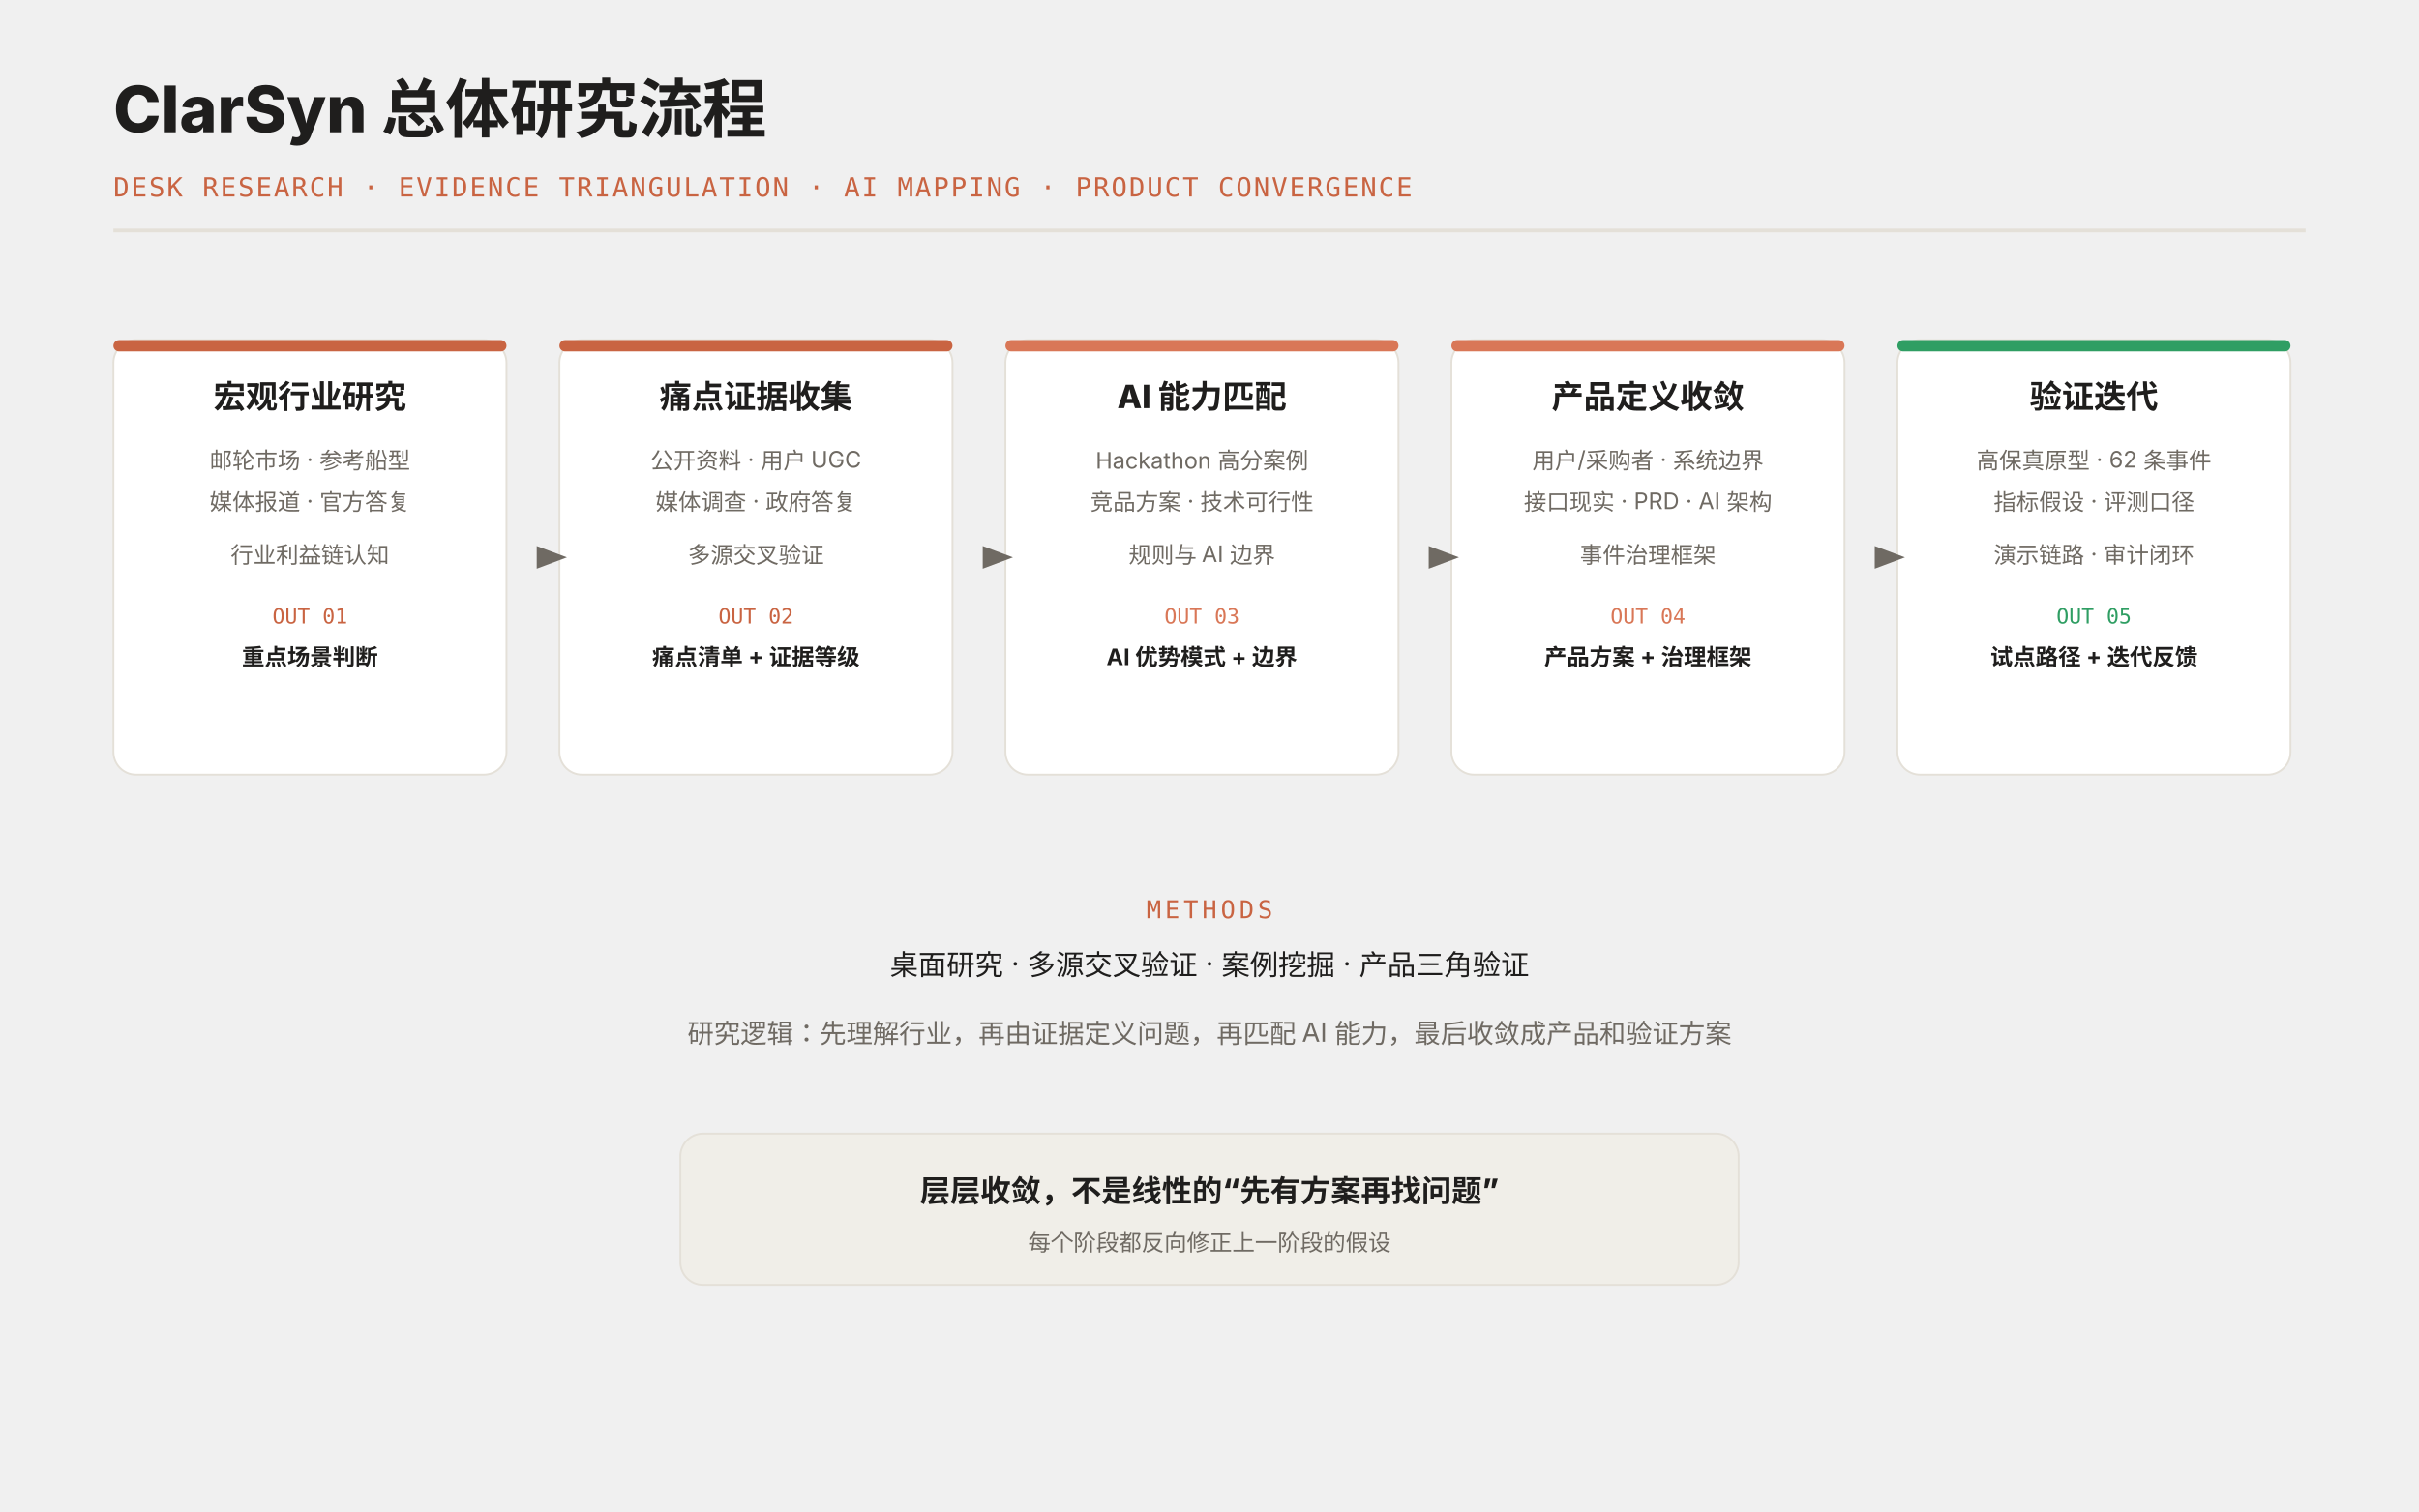
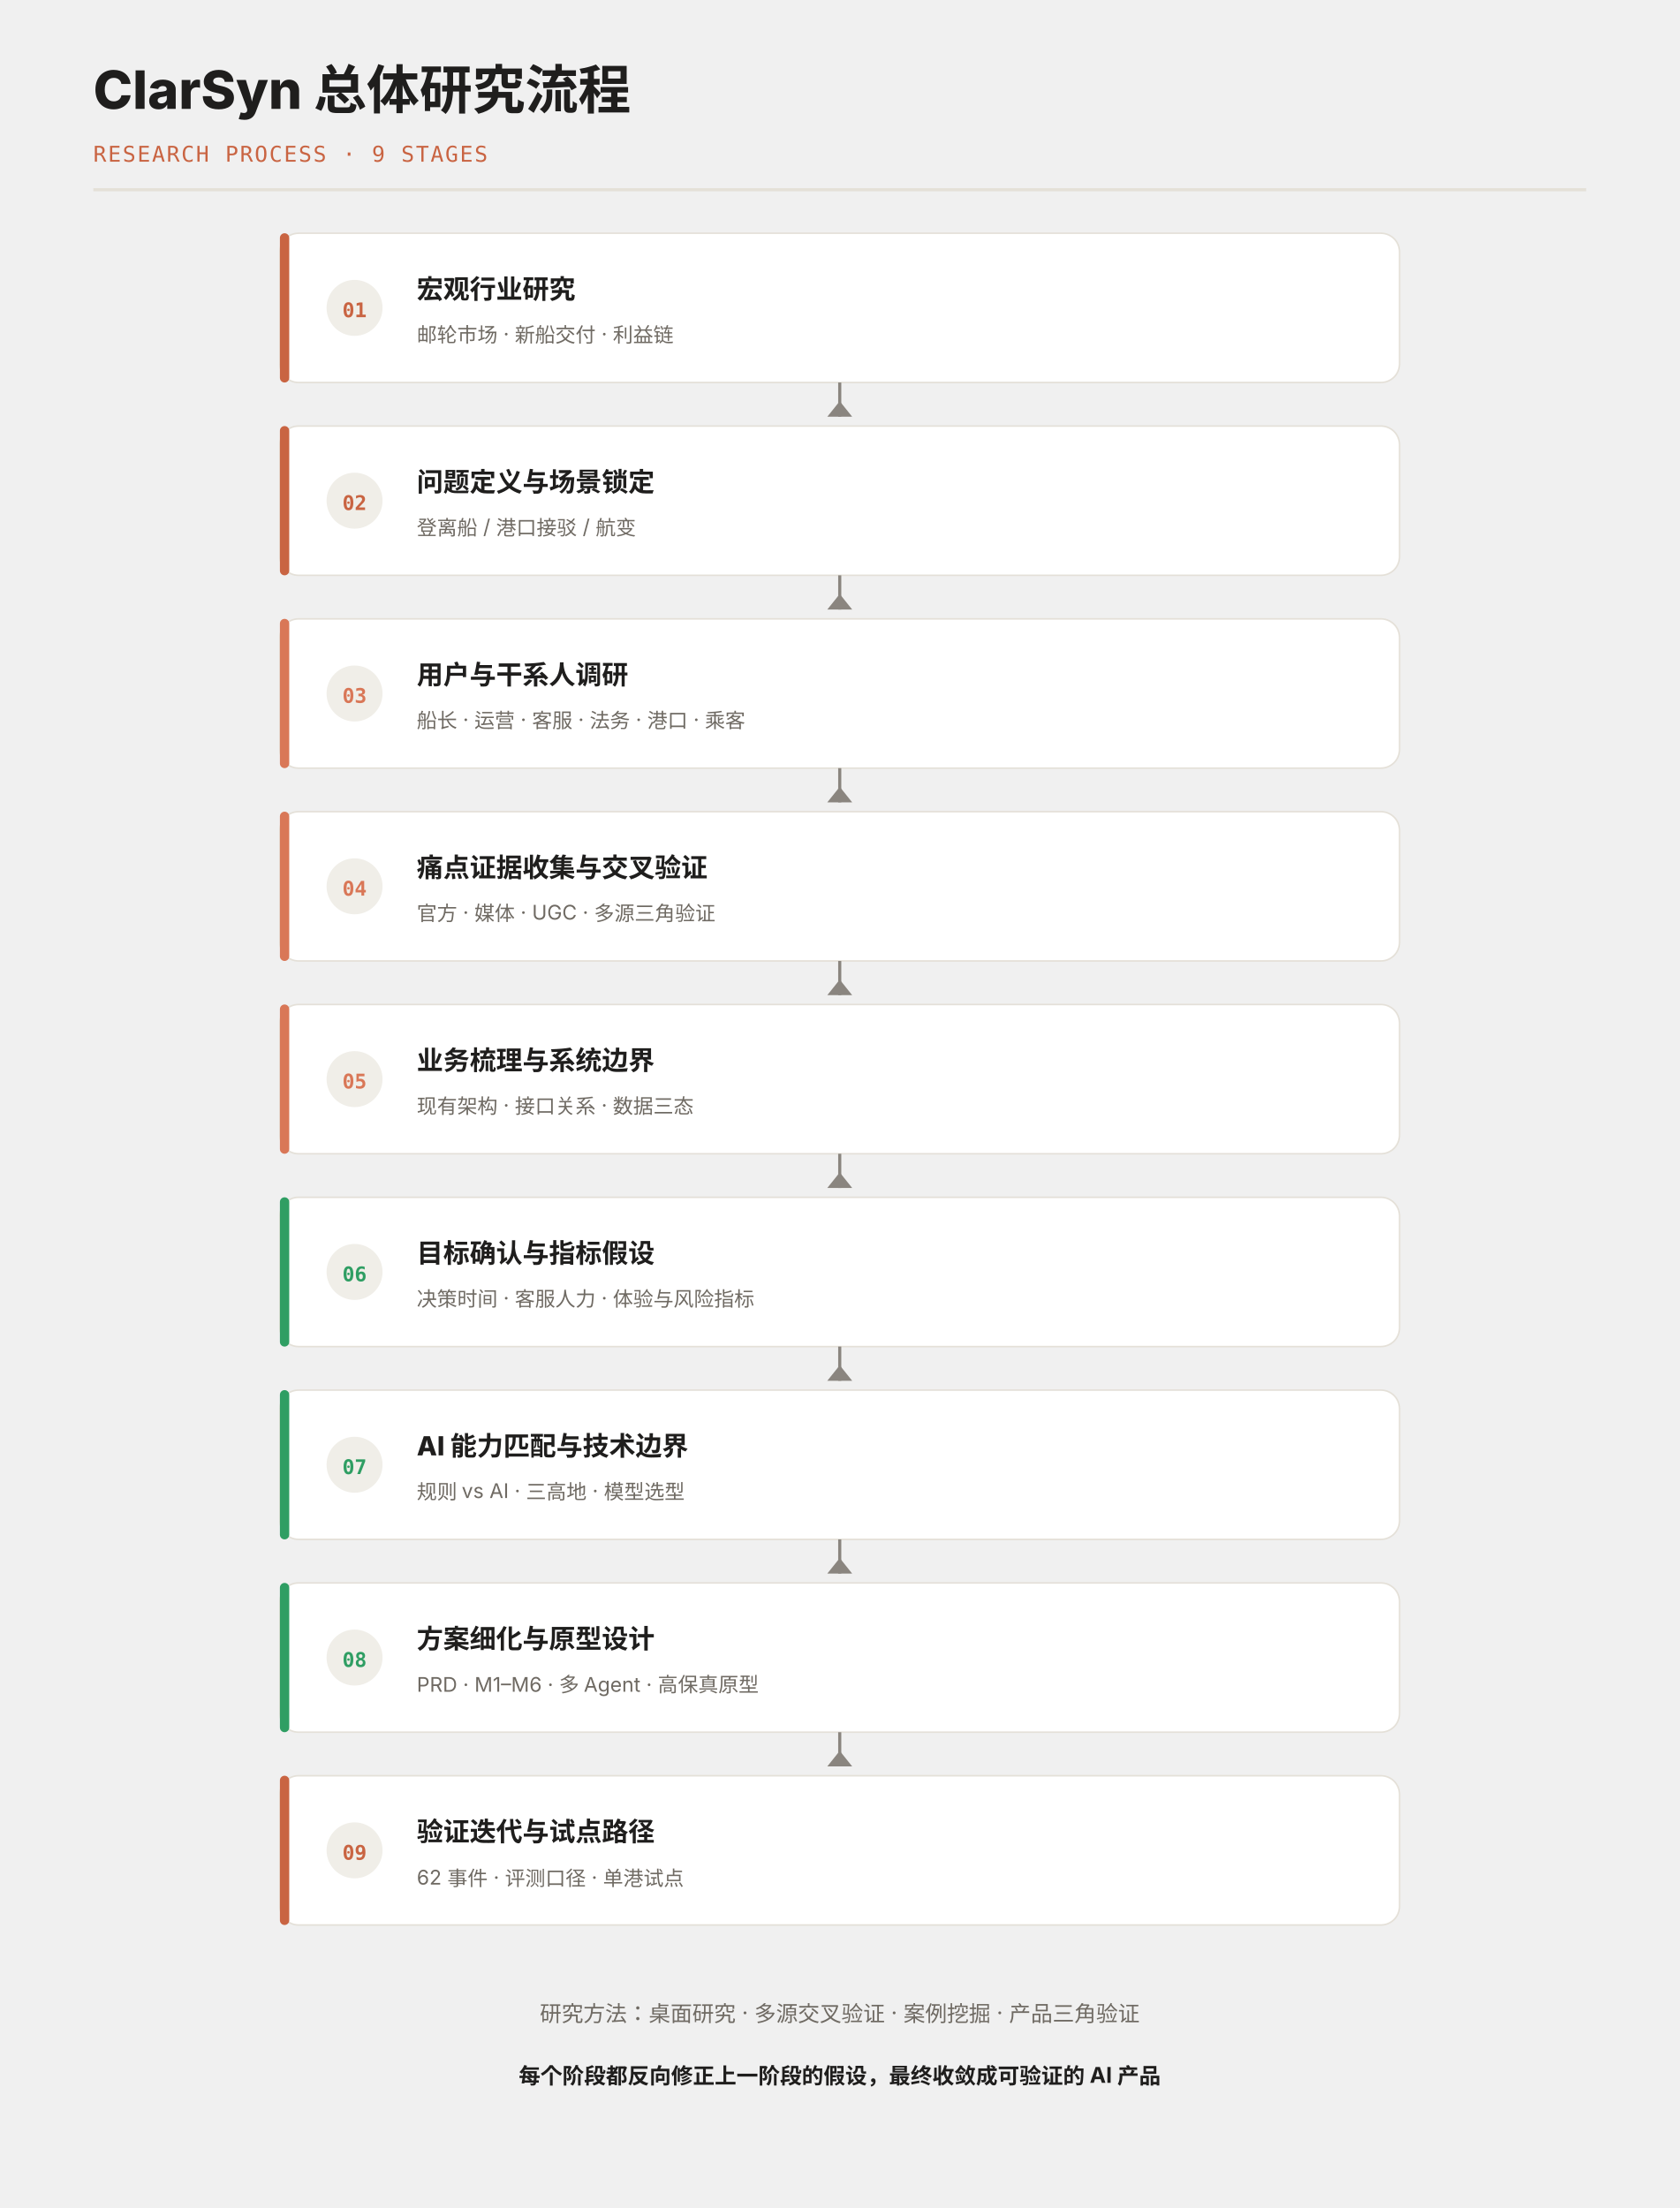
- <svg xmlns="http://www.w3.org/2000/svg" width="1280" height="800" viewBox="0 0 1280 800">
+ <svg xmlns="http://www.w3.org/2000/svg" width="1080" height="1420" viewBox="0 0 1080 1420">
  <text x="60" y="70" font-family="Inter, Segoe UI, sans-serif" font-size="34" font-weight="800" fill="#1F1E1D">ClarSyn 总体研究流程</text>
-   <text x="60" y="104" font-family="JetBrains Mono, monospace" font-size="14" fill="#C96442" letter-spacing="1">DESK RESEARCH · EVIDENCE TRIANGULATION · AI MAPPING · PRODUCT CONVERGENCE</text>
-   <line x1="60" y1="122" x2="1220" y2="122" stroke="#E4E0D8" stroke-width="2" />
-   <rect x="60" y="180" width="208" height="230" rx="12" fill="#FFFFFF" stroke="#E4E0D8" />
-   <rect x="60" y="180" width="208" height="6" rx="3" fill="#C96442" />
-   <text x="164" y="216" text-anchor="middle" font-family="Inter, Segoe UI, sans-serif" font-size="17" font-weight="800" fill="#1F1E1D">宏观行业研究</text>
-   <text x="164" y="248" text-anchor="middle" font-family="Inter, Segoe UI, sans-serif" font-size="12" fill="#6F6A63">邮轮市场 · 参考船型</text>
-   <text x="164" y="270" text-anchor="middle" font-family="Inter, Segoe UI, sans-serif" font-size="12" fill="#6F6A63">媒体报道 · 官方答复</text>
-   <text x="164" y="298" text-anchor="middle" font-family="Inter, Segoe UI, sans-serif" font-size="12" fill="#6F6A63">行业利益链认知</text>
-   <text x="164" y="330" text-anchor="middle" font-family="JetBrains Mono, monospace" font-size="11" fill="#C96442">OUT 01</text>
-   <text x="164" y="352" text-anchor="middle" font-family="Inter, Segoe UI, sans-serif" font-size="12" font-weight="700" fill="#1F1E1D">重点场景判断</text>
-   <rect x="296" y="180" width="208" height="230" rx="12" fill="#FFFFFF" stroke="#E4E0D8" />
-   <rect x="296" y="180" width="208" height="6" rx="3" fill="#C96442" />
-   <text x="400" y="216" text-anchor="middle" font-family="Inter, Segoe UI, sans-serif" font-size="17" font-weight="800" fill="#1F1E1D">痛点证据收集</text>
-   <text x="400" y="248" text-anchor="middle" font-family="Inter, Segoe UI, sans-serif" font-size="12" fill="#6F6A63">公开资料 · 用户 UGC</text>
-   <text x="400" y="270" text-anchor="middle" font-family="Inter, Segoe UI, sans-serif" font-size="12" fill="#6F6A63">媒体调查 · 政府答复</text>
-   <text x="400" y="298" text-anchor="middle" font-family="Inter, Segoe UI, sans-serif" font-size="12" fill="#6F6A63">多源交叉验证</text>
-   <text x="400" y="330" text-anchor="middle" font-family="JetBrains Mono, monospace" font-size="11" fill="#C96442">OUT 02</text>
-   <text x="400" y="352" text-anchor="middle" font-family="Inter, Segoe UI, sans-serif" font-size="12" font-weight="700" fill="#1F1E1D">痛点清单 + 证据等级</text>
-   <rect x="532" y="180" width="208" height="230" rx="12" fill="#FFFFFF" stroke="#E4E0D8" />
-   <rect x="532" y="180" width="208" height="6" rx="3" fill="#D97757" />
-   <text x="636" y="216" text-anchor="middle" font-family="Inter, Segoe UI, sans-serif" font-size="17" font-weight="800" fill="#1F1E1D">AI 能力匹配</text>
-   <text x="636" y="248" text-anchor="middle" font-family="Inter, Segoe UI, sans-serif" font-size="12" fill="#6F6A63">Hackathon 高分案例</text>
-   <text x="636" y="270" text-anchor="middle" font-family="Inter, Segoe UI, sans-serif" font-size="12" fill="#6F6A63">竞品方案 · 技术可行性</text>
-   <text x="636" y="298" text-anchor="middle" font-family="Inter, Segoe UI, sans-serif" font-size="12" fill="#6F6A63">规则与 AI 边界</text>
-   <text x="636" y="330" text-anchor="middle" font-family="JetBrains Mono, monospace" font-size="11" fill="#D97757">OUT 03</text>
-   <text x="636" y="352" text-anchor="middle" font-family="Inter, Segoe UI, sans-serif" font-size="12" font-weight="700" fill="#1F1E1D">AI 优势模式 + 边界</text>
-   <rect x="768" y="180" width="208" height="230" rx="12" fill="#FFFFFF" stroke="#E4E0D8" />
-   <rect x="768" y="180" width="208" height="6" rx="3" fill="#D97757" />
-   <text x="872" y="216" text-anchor="middle" font-family="Inter, Segoe UI, sans-serif" font-size="17" font-weight="800" fill="#1F1E1D">产品定义收敛</text>
-   <text x="872" y="248" text-anchor="middle" font-family="Inter, Segoe UI, sans-serif" font-size="12" fill="#6F6A63">用户/采购者 · 系统边界</text>
-   <text x="872" y="270" text-anchor="middle" font-family="Inter, Segoe UI, sans-serif" font-size="12" fill="#6F6A63">接口现实 · PRD · AI 架构</text>
-   <text x="872" y="298" text-anchor="middle" font-family="Inter, Segoe UI, sans-serif" font-size="12" fill="#6F6A63">事件治理框架</text>
-   <text x="872" y="330" text-anchor="middle" font-family="JetBrains Mono, monospace" font-size="11" fill="#D97757">OUT 04</text>
-   <text x="872" y="352" text-anchor="middle" font-family="Inter, Segoe UI, sans-serif" font-size="12" font-weight="700" fill="#1F1E1D">产品方案 + 治理框架</text>
-   <rect x="1004" y="180" width="208" height="230" rx="12" fill="#FFFFFF" stroke="#E4E0D8" />
-   <rect x="1004" y="180" width="208" height="6" rx="3" fill="#2F9E63" />
-   <text x="1108" y="216" text-anchor="middle" font-family="Inter, Segoe UI, sans-serif" font-size="17" font-weight="800" fill="#1F1E1D">验证迭代</text>
-   <text x="1108" y="248" text-anchor="middle" font-family="Inter, Segoe UI, sans-serif" font-size="12" fill="#6F6A63">高保真原型 · 62 条事件</text>
-   <text x="1108" y="270" text-anchor="middle" font-family="Inter, Segoe UI, sans-serif" font-size="12" fill="#6F6A63">指标假设 · 评测口径</text>
-   <text x="1108" y="298" text-anchor="middle" font-family="Inter, Segoe UI, sans-serif" font-size="12" fill="#6F6A63">演示链路 · 审计闭环</text>
-   <text x="1108" y="330" text-anchor="middle" font-family="JetBrains Mono, monospace" font-size="11" fill="#2F9E63">OUT 05</text>
-   <text x="1108" y="352" text-anchor="middle" font-family="Inter, Segoe UI, sans-serif" font-size="12" font-weight="700" fill="#1F1E1D">试点路径 + 迭代反馈</text>
-   <path d="M268 295 L284 295 L284 289 L300 295 L284 301 L284 295 L268 295 Z" fill="#6F6A63" />
-   <path d="M504 295 L520 295 L520 289 L536 295 L520 301 L520 295 L504 295 Z" fill="#6F6A63" />
-   <path d="M740 295 L756 295 L756 289 L772 295 L756 301 L756 295 L740 295 Z" fill="#6F6A63" />
-   <path d="M976 295 L992 295 L992 289 L1008 295 L992 301 L992 295 L976 295 Z" fill="#6F6A63" />
-   <text x="640" y="486" text-anchor="middle" font-family="JetBrains Mono, monospace" font-size="13" fill="#C96442" letter-spacing="2">METHODS</text>
-   <text x="640" y="516" text-anchor="middle" font-family="Inter, Segoe UI, sans-serif" font-size="15" fill="#1F1E1D">桌面研究 · 多源交叉验证 · 案例挖掘 · 产品三角验证</text>
-   <text x="640" y="552" text-anchor="middle" font-family="Inter, Segoe UI, sans-serif" font-size="14" fill="#6F6A63">研究逻辑：先理解行业，再由证据定义问题，再匹配 AI 能力，最后收敛成产品和验证方案</text>
-   <rect x="360" y="600" width="560" height="80" rx="12" fill="#F0EEE8" stroke="#E4E0D8" />
-   <text x="640" y="636" text-anchor="middle" font-family="Inter, Segoe UI, sans-serif" font-size="16" font-weight="800" fill="#1F1E1D">层层收敛，不是线性的“先有方案再找问题”</text>
-   <text x="640" y="662" text-anchor="middle" font-family="Inter, Segoe UI, sans-serif" font-size="12" fill="#6F6A63">每个阶段都反向修正上一阶段的假设</text>
+   <text x="60" y="104" font-family="JetBrains Mono, monospace" font-size="14" fill="#C96442" letter-spacing="1">RESEARCH PROCESS · 9 STAGES</text>
+   <line x1="60" y1="122" x2="1020" y2="122" stroke="#E4E0D8" stroke-width="2" />
+   <rect x="180" y="150" width="720" height="96" rx="12" fill="#FFFFFF" stroke="#E4E0D8" />
+   <rect x="180" y="150" width="6" height="96" rx="3" fill="#C96442" />
+   <circle cx="228" cy="198" r="18" fill="#F0EEE8" />
+   <text x="228" y="204" text-anchor="middle" font-family="JetBrains Mono, monospace" font-size="13" font-weight="700" fill="#C96442">01</text>
+   <text x="268" y="192" font-family="Inter, Segoe UI, sans-serif" font-size="17" font-weight="800" fill="#1F1E1D">宏观行业研究</text>
+   <text x="268" y="220" font-family="Inter, Segoe UI, sans-serif" font-size="13" fill="#6F6A63">邮轮市场 · 新船交付 · 利益链</text>
+   <line x1="540" y1="246" x2="540" y2="268" stroke="#8A857F" stroke-width="2" />
+   <path d="M532 268 L540 258 L548 268 Z" fill="#8A857F" />
+   <rect x="180" y="274" width="720" height="96" rx="12" fill="#FFFFFF" stroke="#E4E0D8" />
+   <rect x="180" y="274" width="6" height="96" rx="3" fill="#C96442" />
+   <circle cx="228" cy="322" r="18" fill="#F0EEE8" />
+   <text x="228" y="328" text-anchor="middle" font-family="JetBrains Mono, monospace" font-size="13" font-weight="700" fill="#C96442">02</text>
+   <text x="268" y="316" font-family="Inter, Segoe UI, sans-serif" font-size="17" font-weight="800" fill="#1F1E1D">问题定义与场景锁定</text>
+   <text x="268" y="344" font-family="Inter, Segoe UI, sans-serif" font-size="13" fill="#6F6A63">登离船 / 港口接驳 / 航变</text>
+   <line x1="540" y1="370" x2="540" y2="392" stroke="#8A857F" stroke-width="2" />
+   <path d="M532 392 L540 382 L548 392 Z" fill="#8A857F" />
+   <rect x="180" y="398" width="720" height="96" rx="12" fill="#FFFFFF" stroke="#E4E0D8" />
+   <rect x="180" y="398" width="6" height="96" rx="3" fill="#D97757" />
+   <circle cx="228" cy="446" r="18" fill="#F0EEE8" />
+   <text x="228" y="452" text-anchor="middle" font-family="JetBrains Mono, monospace" font-size="13" font-weight="700" fill="#D97757">03</text>
+   <text x="268" y="440" font-family="Inter, Segoe UI, sans-serif" font-size="17" font-weight="800" fill="#1F1E1D">用户与干系人调研</text>
+   <text x="268" y="468" font-family="Inter, Segoe UI, sans-serif" font-size="13" fill="#6F6A63">船长 · 运营 · 客服 · 法务 · 港口 · 乘客</text>
+   <line x1="540" y1="494" x2="540" y2="516" stroke="#8A857F" stroke-width="2" />
+   <path d="M532 516 L540 506 L548 516 Z" fill="#8A857F" />
+   <rect x="180" y="522" width="720" height="96" rx="12" fill="#FFFFFF" stroke="#E4E0D8" />
+   <rect x="180" y="522" width="6" height="96" rx="3" fill="#D97757" />
+   <circle cx="228" cy="570" r="18" fill="#F0EEE8" />
+   <text x="228" y="576" text-anchor="middle" font-family="JetBrains Mono, monospace" font-size="13" font-weight="700" fill="#D97757">04</text>
+   <text x="268" y="564" font-family="Inter, Segoe UI, sans-serif" font-size="17" font-weight="800" fill="#1F1E1D">痛点证据收集与交叉验证</text>
+   <text x="268" y="592" font-family="Inter, Segoe UI, sans-serif" font-size="13" fill="#6F6A63">官方 · 媒体 · UGC · 多源三角验证</text>
+   <line x1="540" y1="618" x2="540" y2="640" stroke="#8A857F" stroke-width="2" />
+   <path d="M532 640 L540 630 L548 640 Z" fill="#8A857F" />
+   <rect x="180" y="646" width="720" height="96" rx="12" fill="#FFFFFF" stroke="#E4E0D8" />
+   <rect x="180" y="646" width="6" height="96" rx="3" fill="#D97757" />
+   <circle cx="228" cy="694" r="18" fill="#F0EEE8" />
+   <text x="228" y="700" text-anchor="middle" font-family="JetBrains Mono, monospace" font-size="13" font-weight="700" fill="#D97757">05</text>
+   <text x="268" y="688" font-family="Inter, Segoe UI, sans-serif" font-size="17" font-weight="800" fill="#1F1E1D">业务梳理与系统边界</text>
+   <text x="268" y="716" font-family="Inter, Segoe UI, sans-serif" font-size="13" fill="#6F6A63">现有架构 · 接口关系 · 数据三态</text>
+   <line x1="540" y1="742" x2="540" y2="764" stroke="#8A857F" stroke-width="2" />
+   <path d="M532 764 L540 754 L548 764 Z" fill="#8A857F" />
+   <rect x="180" y="770" width="720" height="96" rx="12" fill="#FFFFFF" stroke="#E4E0D8" />
+   <rect x="180" y="770" width="6" height="96" rx="3" fill="#2F9E63" />
+   <circle cx="228" cy="818" r="18" fill="#F0EEE8" />
+   <text x="228" y="824" text-anchor="middle" font-family="JetBrains Mono, monospace" font-size="13" font-weight="700" fill="#2F9E63">06</text>
+   <text x="268" y="812" font-family="Inter, Segoe UI, sans-serif" font-size="17" font-weight="800" fill="#1F1E1D">目标确认与指标假设</text>
+   <text x="268" y="840" font-family="Inter, Segoe UI, sans-serif" font-size="13" fill="#6F6A63">决策时间 · 客服人力 · 体验与风险指标</text>
+   <line x1="540" y1="866" x2="540" y2="888" stroke="#8A857F" stroke-width="2" />
+   <path d="M532 888 L540 878 L548 888 Z" fill="#8A857F" />
+   <rect x="180" y="894" width="720" height="96" rx="12" fill="#FFFFFF" stroke="#E4E0D8" />
+   <rect x="180" y="894" width="6" height="96" rx="3" fill="#2F9E63" />
+   <circle cx="228" cy="942" r="18" fill="#F0EEE8" />
+   <text x="228" y="948" text-anchor="middle" font-family="JetBrains Mono, monospace" font-size="13" font-weight="700" fill="#2F9E63">07</text>
+   <text x="268" y="936" font-family="Inter, Segoe UI, sans-serif" font-size="17" font-weight="800" fill="#1F1E1D">AI 能力匹配与技术边界</text>
+   <text x="268" y="964" font-family="Inter, Segoe UI, sans-serif" font-size="13" fill="#6F6A63">规则 vs AI · 三高地 · 模型选型</text>
+   <line x1="540" y1="990" x2="540" y2="1012" stroke="#8A857F" stroke-width="2" />
+   <path d="M532 1012 L540 1002 L548 1012 Z" fill="#8A857F" />
+   <rect x="180" y="1018" width="720" height="96" rx="12" fill="#FFFFFF" stroke="#E4E0D8" />
+   <rect x="180" y="1018" width="6" height="96" rx="3" fill="#2F9E63" />
+   <circle cx="228" cy="1066" r="18" fill="#F0EEE8" />
+   <text x="228" y="1072" text-anchor="middle" font-family="JetBrains Mono, monospace" font-size="13" font-weight="700" fill="#2F9E63">08</text>
+   <text x="268" y="1060" font-family="Inter, Segoe UI, sans-serif" font-size="17" font-weight="800" fill="#1F1E1D">方案细化与原型设计</text>
+   <text x="268" y="1088" font-family="Inter, Segoe UI, sans-serif" font-size="13" fill="#6F6A63">PRD · M1–M6 · 多 Agent · 高保真原型</text>
+   <line x1="540" y1="1114" x2="540" y2="1136" stroke="#8A857F" stroke-width="2" />
+   <path d="M532 1136 L540 1126 L548 1136 Z" fill="#8A857F" />
+   <rect x="180" y="1142" width="720" height="96" rx="12" fill="#FFFFFF" stroke="#E4E0D8" />
+   <rect x="180" y="1142" width="6" height="96" rx="3" fill="#C96442" />
+   <circle cx="228" cy="1190" r="18" fill="#F0EEE8" />
+   <text x="228" y="1196" text-anchor="middle" font-family="JetBrains Mono, monospace" font-size="13" font-weight="700" fill="#C96442">09</text>
+   <text x="268" y="1184" font-family="Inter, Segoe UI, sans-serif" font-size="17" font-weight="800" fill="#1F1E1D">验证迭代与试点路径</text>
+   <text x="268" y="1212" font-family="Inter, Segoe UI, sans-serif" font-size="13" fill="#6F6A63">62 事件 · 评测口径 · 单港试点</text>
+   <text x="540" y="1300" text-anchor="middle" font-family="Inter, Segoe UI, sans-serif" font-size="14" fill="#6F6A63">研究方法：桌面研究 · 多源交叉验证 · 案例挖掘 · 产品三角验证</text>
+   <text x="540" y="1340" text-anchor="middle" font-family="Inter, Segoe UI, sans-serif" font-size="14" font-weight="700" fill="#1F1E1D">每个阶段都反向修正上一阶段的假设，最终收敛成可验证的 AI 产品</text>
</svg>
